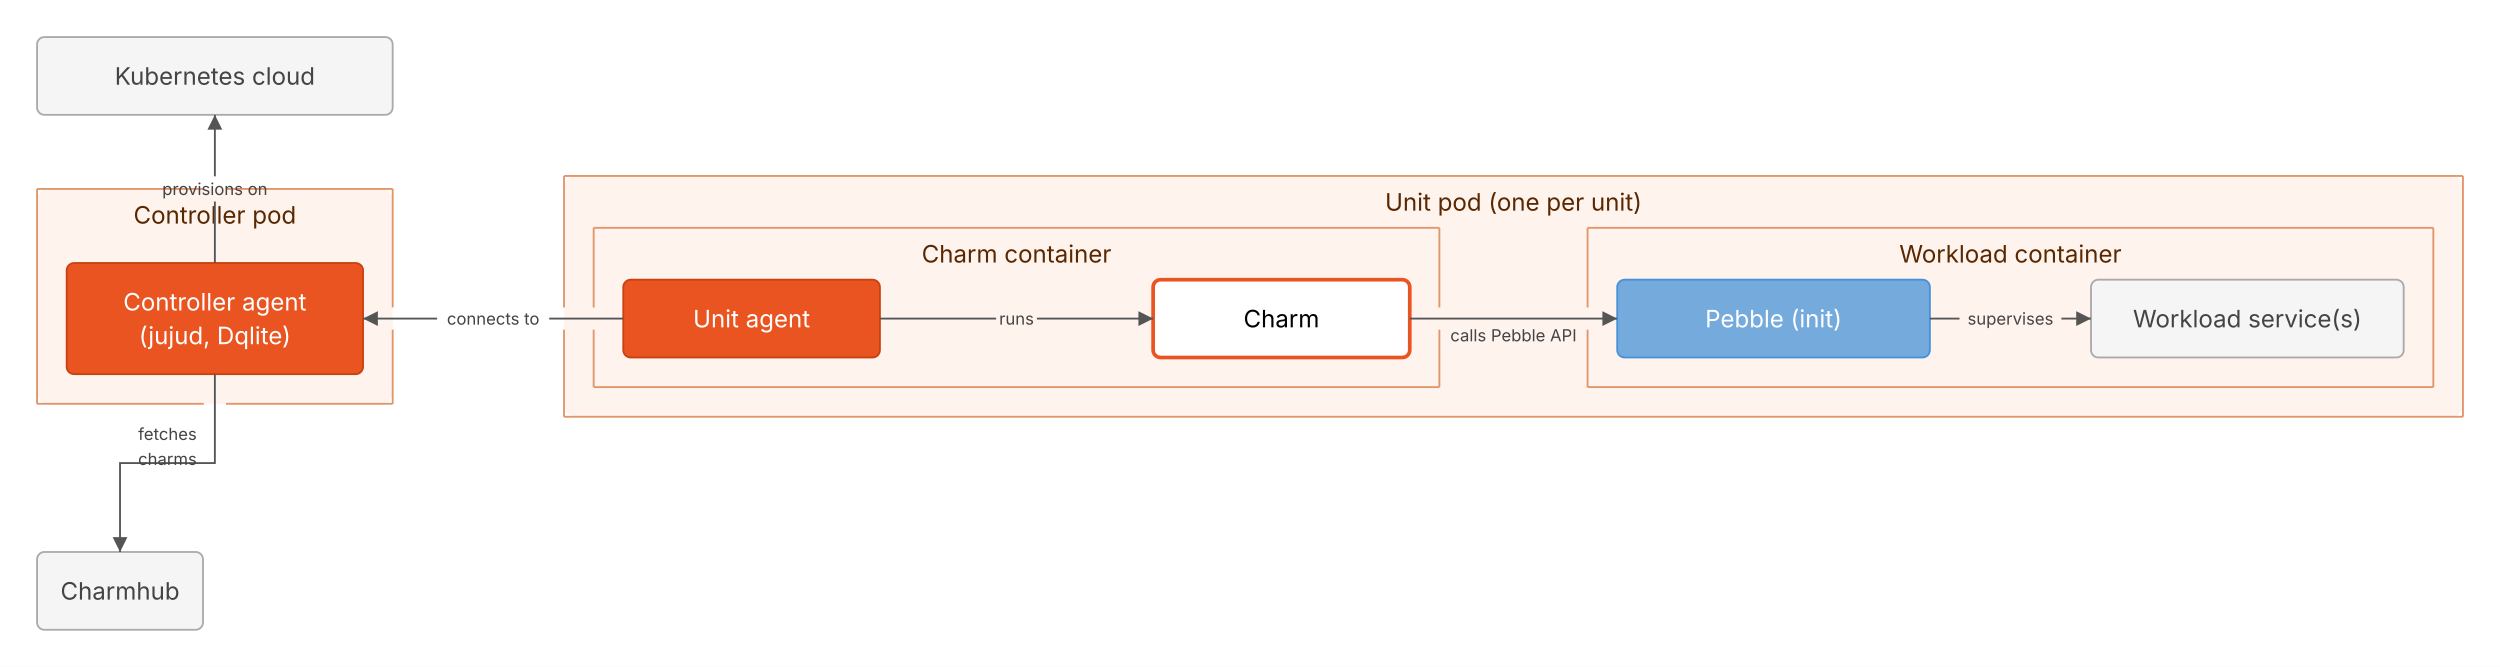
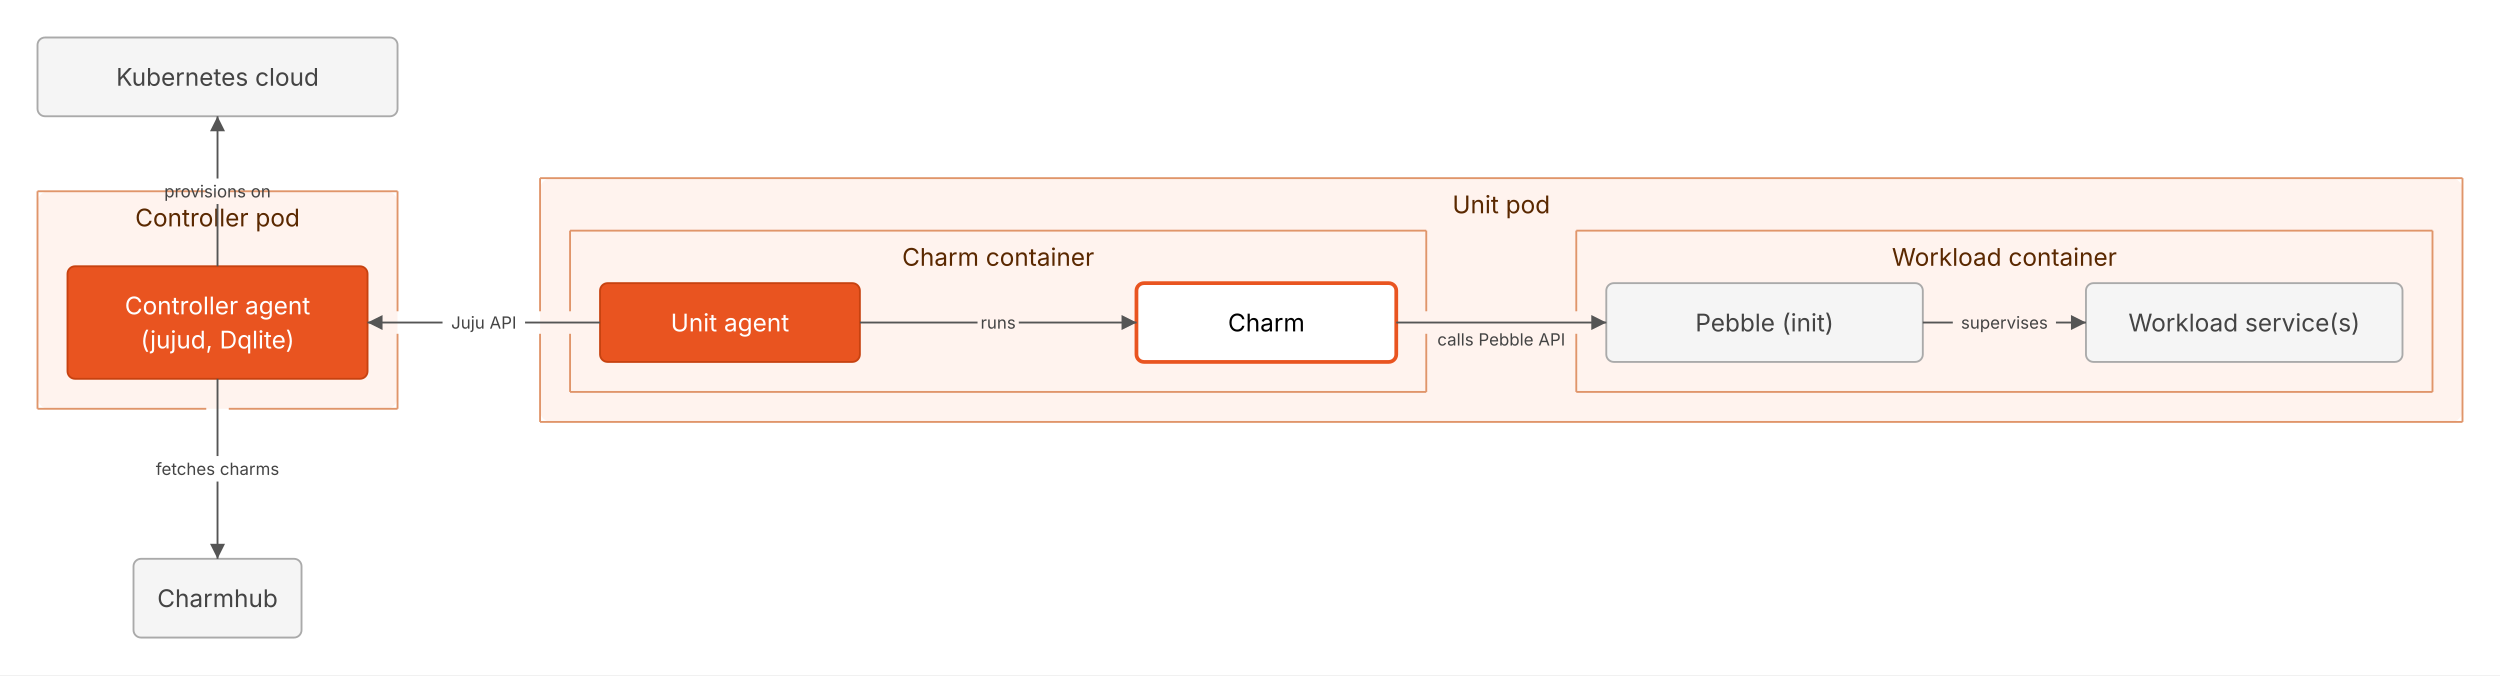
- <svg xmlns="http://www.w3.org/2000/svg" width="1349.7" height="360.0" viewBox="0 0 1349.7 360.0">
+ <svg xmlns="http://www.w3.org/2000/svg" width="1333.2" height="360.0" viewBox="0 0 1333.2 360.0">
  <defs>
    <marker markerWidth="8" markerHeight="8" viewBox="0 0 8 8" orient="auto" id="arrow" refX="8" refY="4.0">
      <path d="M0,0 L8,4.0 L0,8 Z" fill="#555555" />
    </marker>
  </defs>
-   <rect x="0" y="0" width="1349.7" height="360.0" fill="#FFFFFF" />
+   <rect x="0" y="0" width="1333.2" height="360.0" fill="#FFFFFF" />
  <g id="ggarch-nodes">
    <rect x="20.0" y="102.0" width="192.0" height="116.0" fill="#FFF3EE" stroke="none" rx="6" ry="6" />
    <path d="M20.0,102.0 L110.0,102.0" stroke="#E0956A" stroke-width="1" fill="none" />
    <path d="M122.0,102.0 L212.0,102.0" stroke="#E0956A" stroke-width="1" fill="none" />
    <path d="M20.0,218.0 L110.0,218.0" stroke="#E0956A" stroke-width="1" fill="none" />
    <path d="M122.0,218.0 L212.0,218.0" stroke="#E0956A" stroke-width="1" fill="none" />
    <path d="M20.0,102.0 L20.0,218.0" stroke="#E0956A" stroke-width="1" fill="none" />
    <path d="M212.0,102.0 L212.0,166.0" stroke="#E0956A" stroke-width="1" fill="none" />
    <path d="M212.0,178.0 L212.0,218.0" stroke="#E0956A" stroke-width="1" fill="none" />
    <text x="116.0" y="116.0" font-size="13" font-family="'Ubuntu Sans', Ubuntu, system-ui, -apple-system, sans-serif" fill="#5A2800" text-anchor="middle" dominant-baseline="central">Controller pod</text>
    <rect x="36.0" y="142.0" width="160.0" height="60.0" fill="#E95420" stroke="#C74210" stroke-width="1" rx="4" ry="4" />
    <text x="116.0" y="162.9" font-size="13" font-family="'Ubuntu Sans', Ubuntu, system-ui, -apple-system, sans-serif" fill="#FFFFFF" text-anchor="middle" dominant-baseline="central">Controller agent</text>
    <text x="116.0" y="181.1" font-size="13" font-family="'Ubuntu Sans', Ubuntu, system-ui, -apple-system, sans-serif" fill="#FFFFFF" text-anchor="middle" dominant-baseline="central">(jujud, Dqlite)</text>
-     <rect x="304.5" y="95.0" width="1025.2" height="130.0" fill="#FFF3EE" stroke="none" rx="6" ry="6" />
-     <path d="M304.5,95.0 L1329.7,95.0" stroke="#E0956A" stroke-width="1" fill="none" />
-     <path d="M304.5,225.0 L1329.7,225.0" stroke="#E0956A" stroke-width="1" fill="none" />
-     <path d="M304.5,95.0 L304.5,166.0" stroke="#E0956A" stroke-width="1" fill="none" />
-     <path d="M304.5,178.0 L304.5,225.0" stroke="#E0956A" stroke-width="1" fill="none" />
-     <path d="M1329.7,95.0 L1329.7,225.0" stroke="#E0956A" stroke-width="1" fill="none" />
-     <text x="817.1" y="109.0" font-size="13" font-family="'Ubuntu Sans', Ubuntu, system-ui, -apple-system, sans-serif" fill="#5A2800" text-anchor="middle" dominant-baseline="central">Unit pod (one per unit)</text>
-     <rect x="320.5" y="123.0" width="456.6" height="86.0" fill="#FFF3EE" stroke="none" rx="6" ry="6" />
-     <path d="M320.5,123.0 L777.1,123.0" stroke="#E0956A" stroke-width="1" fill="none" />
-     <path d="M320.5,209.0 L777.1,209.0" stroke="#E0956A" stroke-width="1" fill="none" />
-     <path d="M320.5,123.0 L320.5,166.0" stroke="#E0956A" stroke-width="1" fill="none" />
-     <path d="M320.5,178.0 L320.5,209.0" stroke="#E0956A" stroke-width="1" fill="none" />
-     <path d="M777.1,123.0 L777.1,166.0" stroke="#E0956A" stroke-width="1" fill="none" />
-     <path d="M777.1,178.0 L777.1,209.0" stroke="#E0956A" stroke-width="1" fill="none" />
-     <text x="548.8" y="137.0" font-size="13" font-family="'Ubuntu Sans', Ubuntu, system-ui, -apple-system, sans-serif" fill="#5A2800" text-anchor="middle" dominant-baseline="central">Charm container</text>
-     <rect x="336.5" y="151.0" width="138.55" height="42.0" fill="#E95420" stroke="#C74210" stroke-width="1" rx="4" ry="4" />
-     <text x="405.775" y="172.0" font-size="13" font-family="'Ubuntu Sans', Ubuntu, system-ui, -apple-system, sans-serif" fill="#FFFFFF" text-anchor="middle" dominant-baseline="central">Unit agent</text>
-     <rect x="622.55" y="151.0" width="138.55" height="42.0" fill="#FFFFFF" stroke="#E95420" stroke-width="2" rx="4" ry="4" />
-     <text x="691.825" y="172.0" font-size="13" font-family="'Ubuntu Sans', Ubuntu, system-ui, -apple-system, sans-serif" fill="#000000" text-anchor="middle" dominant-baseline="central">Charm</text>
-     <rect x="857.1" y="123.0" width="456.6" height="86.0" fill="#FFF3EE" stroke="none" rx="6" ry="6" />
-     <path d="M857.1,123.0 L1313.7,123.0" stroke="#E0956A" stroke-width="1" fill="none" />
-     <path d="M857.1,209.0 L1313.7,209.0" stroke="#E0956A" stroke-width="1" fill="none" />
-     <path d="M857.1,123.0 L857.1,166.0" stroke="#E0956A" stroke-width="1" fill="none" />
-     <path d="M857.1,178.0 L857.1,209.0" stroke="#E0956A" stroke-width="1" fill="none" />
-     <path d="M1313.7,123.0 L1313.7,209.0" stroke="#E0956A" stroke-width="1" fill="none" />
-     <text x="1085.4" y="137.0" font-size="13" font-family="'Ubuntu Sans', Ubuntu, system-ui, -apple-system, sans-serif" fill="#5A2800" text-anchor="middle" dominant-baseline="central">Workload container</text>
-     <rect x="873.1" y="151.0" width="168.8" height="42.0" fill="#74AADC" stroke="#4A90D9" stroke-width="1" rx="4" ry="4" />
-     <text x="957.5" y="172.0" font-size="13" font-family="'Ubuntu Sans', Ubuntu, system-ui, -apple-system, sans-serif" fill="#FFFFFF" text-anchor="middle" dominant-baseline="central">Pebble (init)</text>
-     <rect x="1128.9" y="151.0" width="168.8" height="42.0" fill="#F5F5F5" stroke="#AAAAAA" stroke-width="1" rx="4" ry="4" />
-     <text x="1213.3" y="172.0" font-size="13" font-family="'Ubuntu Sans', Ubuntu, system-ui, -apple-system, sans-serif" fill="#444444" text-anchor="middle" dominant-baseline="central">Workload service(s)</text>
+     <rect x="288.0" y="95.0" width="1025.2" height="130.0" fill="#FFF3EE" stroke="none" rx="6" ry="6" />
+     <path d="M288.0,95.0 L1313.2,95.0" stroke="#E0956A" stroke-width="1" fill="none" />
+     <path d="M288.0,225.0 L1313.2,225.0" stroke="#E0956A" stroke-width="1" fill="none" />
+     <path d="M288.0,95.0 L288.0,166.0" stroke="#E0956A" stroke-width="1" fill="none" />
+     <path d="M288.0,178.0 L288.0,225.0" stroke="#E0956A" stroke-width="1" fill="none" />
+     <path d="M1313.2,95.0 L1313.2,225.0" stroke="#E0956A" stroke-width="1" fill="none" />
+     <text x="800.6" y="109.0" font-size="13" font-family="'Ubuntu Sans', Ubuntu, system-ui, -apple-system, sans-serif" fill="#5A2800" text-anchor="middle" dominant-baseline="central">Unit pod</text>
+     <rect x="304.0" y="123.0" width="456.6" height="86.0" fill="#FFF3EE" stroke="none" rx="6" ry="6" />
+     <path d="M304.0,123.0 L760.6,123.0" stroke="#E0956A" stroke-width="1" fill="none" />
+     <path d="M304.0,209.0 L760.6,209.0" stroke="#E0956A" stroke-width="1" fill="none" />
+     <path d="M304.0,123.0 L304.0,166.0" stroke="#E0956A" stroke-width="1" fill="none" />
+     <path d="M304.0,178.0 L304.0,209.0" stroke="#E0956A" stroke-width="1" fill="none" />
+     <path d="M760.6,123.0 L760.6,166.0" stroke="#E0956A" stroke-width="1" fill="none" />
+     <path d="M760.6,178.0 L760.6,209.0" stroke="#E0956A" stroke-width="1" fill="none" />
+     <text x="532.3" y="137.0" font-size="13" font-family="'Ubuntu Sans', Ubuntu, system-ui, -apple-system, sans-serif" fill="#5A2800" text-anchor="middle" dominant-baseline="central">Charm container</text>
+     <rect x="320.0" y="151.0" width="138.55" height="42.0" fill="#E95420" stroke="#C74210" stroke-width="1" rx="4" ry="4" />
+     <text x="389.275" y="172.0" font-size="13" font-family="'Ubuntu Sans', Ubuntu, system-ui, -apple-system, sans-serif" fill="#FFFFFF" text-anchor="middle" dominant-baseline="central">Unit agent</text>
+     <rect x="606.05" y="151.0" width="138.55" height="42.0" fill="#FFFFFF" stroke="#E95420" stroke-width="2" rx="4" ry="4" />
+     <text x="675.325" y="172.0" font-size="13" font-family="'Ubuntu Sans', Ubuntu, system-ui, -apple-system, sans-serif" fill="#000000" text-anchor="middle" dominant-baseline="central">Charm</text>
+     <rect x="840.6" y="123.0" width="456.6" height="86.0" fill="#FFF3EE" stroke="none" rx="6" ry="6" />
+     <path d="M840.6,123.0 L1297.2,123.0" stroke="#E0956A" stroke-width="1" fill="none" />
+     <path d="M840.6,209.0 L1297.2,209.0" stroke="#E0956A" stroke-width="1" fill="none" />
+     <path d="M840.6,123.0 L840.6,166.0" stroke="#E0956A" stroke-width="1" fill="none" />
+     <path d="M840.6,178.0 L840.6,209.0" stroke="#E0956A" stroke-width="1" fill="none" />
+     <path d="M1297.2,123.0 L1297.2,209.0" stroke="#E0956A" stroke-width="1" fill="none" />
+     <text x="1068.9" y="137.0" font-size="13" font-family="'Ubuntu Sans', Ubuntu, system-ui, -apple-system, sans-serif" fill="#5A2800" text-anchor="middle" dominant-baseline="central">Workload container</text>
+     <rect x="856.6" y="151.0" width="168.8" height="42.0" fill="#F5F5F5" stroke="#AAAAAA" stroke-width="1" rx="4" ry="4" />
+     <text x="941.0" y="172.0" font-size="13" font-family="'Ubuntu Sans', Ubuntu, system-ui, -apple-system, sans-serif" fill="#444444" text-anchor="middle" dominant-baseline="central">Pebble (init)</text>
+     <rect x="1112.4" y="151.0" width="168.8" height="42.0" fill="#F5F5F5" stroke="#AAAAAA" stroke-width="1" rx="4" ry="4" />
+     <text x="1196.8" y="172.0" font-size="13" font-family="'Ubuntu Sans', Ubuntu, system-ui, -apple-system, sans-serif" fill="#444444" text-anchor="middle" dominant-baseline="central">Workload service(s)</text>
    <rect x="20.0" y="20.0" width="192.0" height="42.0" fill="#F5F5F5" stroke="#AAAAAA" stroke-width="1" rx="4" ry="4" />
    <text x="116.0" y="41.0" font-size="13" font-family="'Ubuntu Sans', Ubuntu, system-ui, -apple-system, sans-serif" fill="#444444" text-anchor="middle" dominant-baseline="central">Kubernetes cloud</text>
-     <rect x="20.0" y="298.0" width="89.6" height="42.0" fill="#F5F5F5" stroke="#AAAAAA" stroke-width="1" rx="4" ry="4" />
-     <text x="64.8" y="319.0" font-size="13" font-family="'Ubuntu Sans', Ubuntu, system-ui, -apple-system, sans-serif" fill="#444444" text-anchor="middle" dominant-baseline="central">Charmhub</text>
+     <rect x="71.2" y="298.0" width="89.6" height="42.0" fill="#F5F5F5" stroke="#AAAAAA" stroke-width="1" rx="4" ry="4" />
+     <text x="116.0" y="319.0" font-size="13" font-family="'Ubuntu Sans', Ubuntu, system-ui, -apple-system, sans-serif" fill="#444444" text-anchor="middle" dominant-baseline="central">Charmhub</text>
  </g>
  <g id="ggarch-edges">
    <path d="M 116.0 142.0 L 116.0 108.8" fill="none" stroke="#555555" stroke-width="1" />
    <path d="M 116.0 95.2 L 116.0 62.0" fill="none" stroke="#555555" stroke-width="1" marker-end="url(#arrow)" />
    <text x="116.0" y="102.0" font-size="9" font-family="'Ubuntu Sans', Ubuntu, system-ui, -apple-system, sans-serif" fill="#444444" text-anchor="middle" dominant-baseline="central">provisions on</text>
-     <path d="M 336.5 172.0 L 296.5 172.0" fill="none" stroke="#555555" stroke-width="1" />
+     <path d="M 320.0 172.0 L 280.0 172.0" fill="none" stroke="#555555" stroke-width="1" />
    <path d="M 236.0 172.0 L 196.0 172.0" fill="none" stroke="#555555" stroke-width="1" marker-end="url(#arrow)" />
-     <text x="266.25" y="172.0" font-size="9" font-family="'Ubuntu Sans', Ubuntu, system-ui, -apple-system, sans-serif" fill="#444444" text-anchor="middle" dominant-baseline="central">connects to</text>
-     <path d="M 116.0 202.0 L 116.0 250.0 L 64.8 250.0 L 64.8 298.0" fill="none" stroke="#555555" stroke-width="1" marker-end="url(#arrow)" />
-     <text x="90.4" y="234.25" font-size="9" font-family="'Ubuntu Sans', Ubuntu, system-ui, -apple-system, sans-serif" fill="#444444" text-anchor="middle" dominant-baseline="central">fetches</text>
-     <text x="90.4" y="247.75" font-size="9" font-family="'Ubuntu Sans', Ubuntu, system-ui, -apple-system, sans-serif" fill="#444444" text-anchor="middle" dominant-baseline="central">charms</text>
-     <path d="M 761.1 172.0 L 873.1 172.0" fill="none" stroke="#555555" stroke-width="1" marker-end="url(#arrow)" />
-     <text x="817.1" y="181.0" font-size="9" font-family="'Ubuntu Sans', Ubuntu, system-ui, -apple-system, sans-serif" fill="#444444" text-anchor="middle" dominant-baseline="central">calls Pebble API</text>
-     <path d="M 1041.9 172.0 L 1057.9 172.0" fill="none" stroke="#555555" stroke-width="1" />
-     <path d="M 1112.9 172.0 L 1128.9 172.0" fill="none" stroke="#555555" stroke-width="1" marker-end="url(#arrow)" />
-     <text x="1085.4" y="172.0" font-size="9" font-family="'Ubuntu Sans', Ubuntu, system-ui, -apple-system, sans-serif" fill="#444444" text-anchor="middle" dominant-baseline="central">supervises</text>
-     <path d="M 475.1 172.0 L 537.8 172.0" fill="none" stroke="#555555" stroke-width="1" />
-     <path d="M 559.8 172.0 L 622.6 172.0" fill="none" stroke="#555555" stroke-width="1" marker-end="url(#arrow)" />
-     <text x="548.8" y="172.0" font-size="9" font-family="'Ubuntu Sans', Ubuntu, system-ui, -apple-system, sans-serif" fill="#444444" text-anchor="middle" dominant-baseline="central">runs</text>
+     <text x="258.0" y="172.0" font-size="9" font-family="'Ubuntu Sans', Ubuntu, system-ui, -apple-system, sans-serif" fill="#444444" text-anchor="middle" dominant-baseline="central">Juju API</text>
+     <path d="M 116.0 202.0 L 116.0 243.2" fill="none" stroke="#555555" stroke-width="1" />
+     <path d="M 116.0 256.8 L 116.0 298.0" fill="none" stroke="#555555" stroke-width="1" marker-end="url(#arrow)" />
+     <text x="116.0" y="250.0" font-size="9" font-family="'Ubuntu Sans', Ubuntu, system-ui, -apple-system, sans-serif" fill="#444444" text-anchor="middle" dominant-baseline="central">fetches charms</text>
+     <path d="M 744.6 172.0 L 856.6 172.0" fill="none" stroke="#555555" stroke-width="1" marker-end="url(#arrow)" />
+     <text x="800.6" y="181.0" font-size="9" font-family="'Ubuntu Sans', Ubuntu, system-ui, -apple-system, sans-serif" fill="#444444" text-anchor="middle" dominant-baseline="central">calls Pebble API</text>
+     <path d="M 1025.4 172.0 L 1041.4 172.0" fill="none" stroke="#555555" stroke-width="1" />
+     <path d="M 1096.4 172.0 L 1112.4 172.0" fill="none" stroke="#555555" stroke-width="1" marker-end="url(#arrow)" />
+     <text x="1068.9" y="172.0" font-size="9" font-family="'Ubuntu Sans', Ubuntu, system-ui, -apple-system, sans-serif" fill="#444444" text-anchor="middle" dominant-baseline="central">supervises</text>
+     <path d="M 458.6 172.0 L 521.3 172.0" fill="none" stroke="#555555" stroke-width="1" />
+     <path d="M 543.3 172.0 L 606.1 172.0" fill="none" stroke="#555555" stroke-width="1" marker-end="url(#arrow)" />
+     <text x="532.3" y="172.0" font-size="9" font-family="'Ubuntu Sans', Ubuntu, system-ui, -apple-system, sans-serif" fill="#444444" text-anchor="middle" dominant-baseline="central">runs</text>
  </g>
  <g id="ggarch-annotations" />
</svg>
